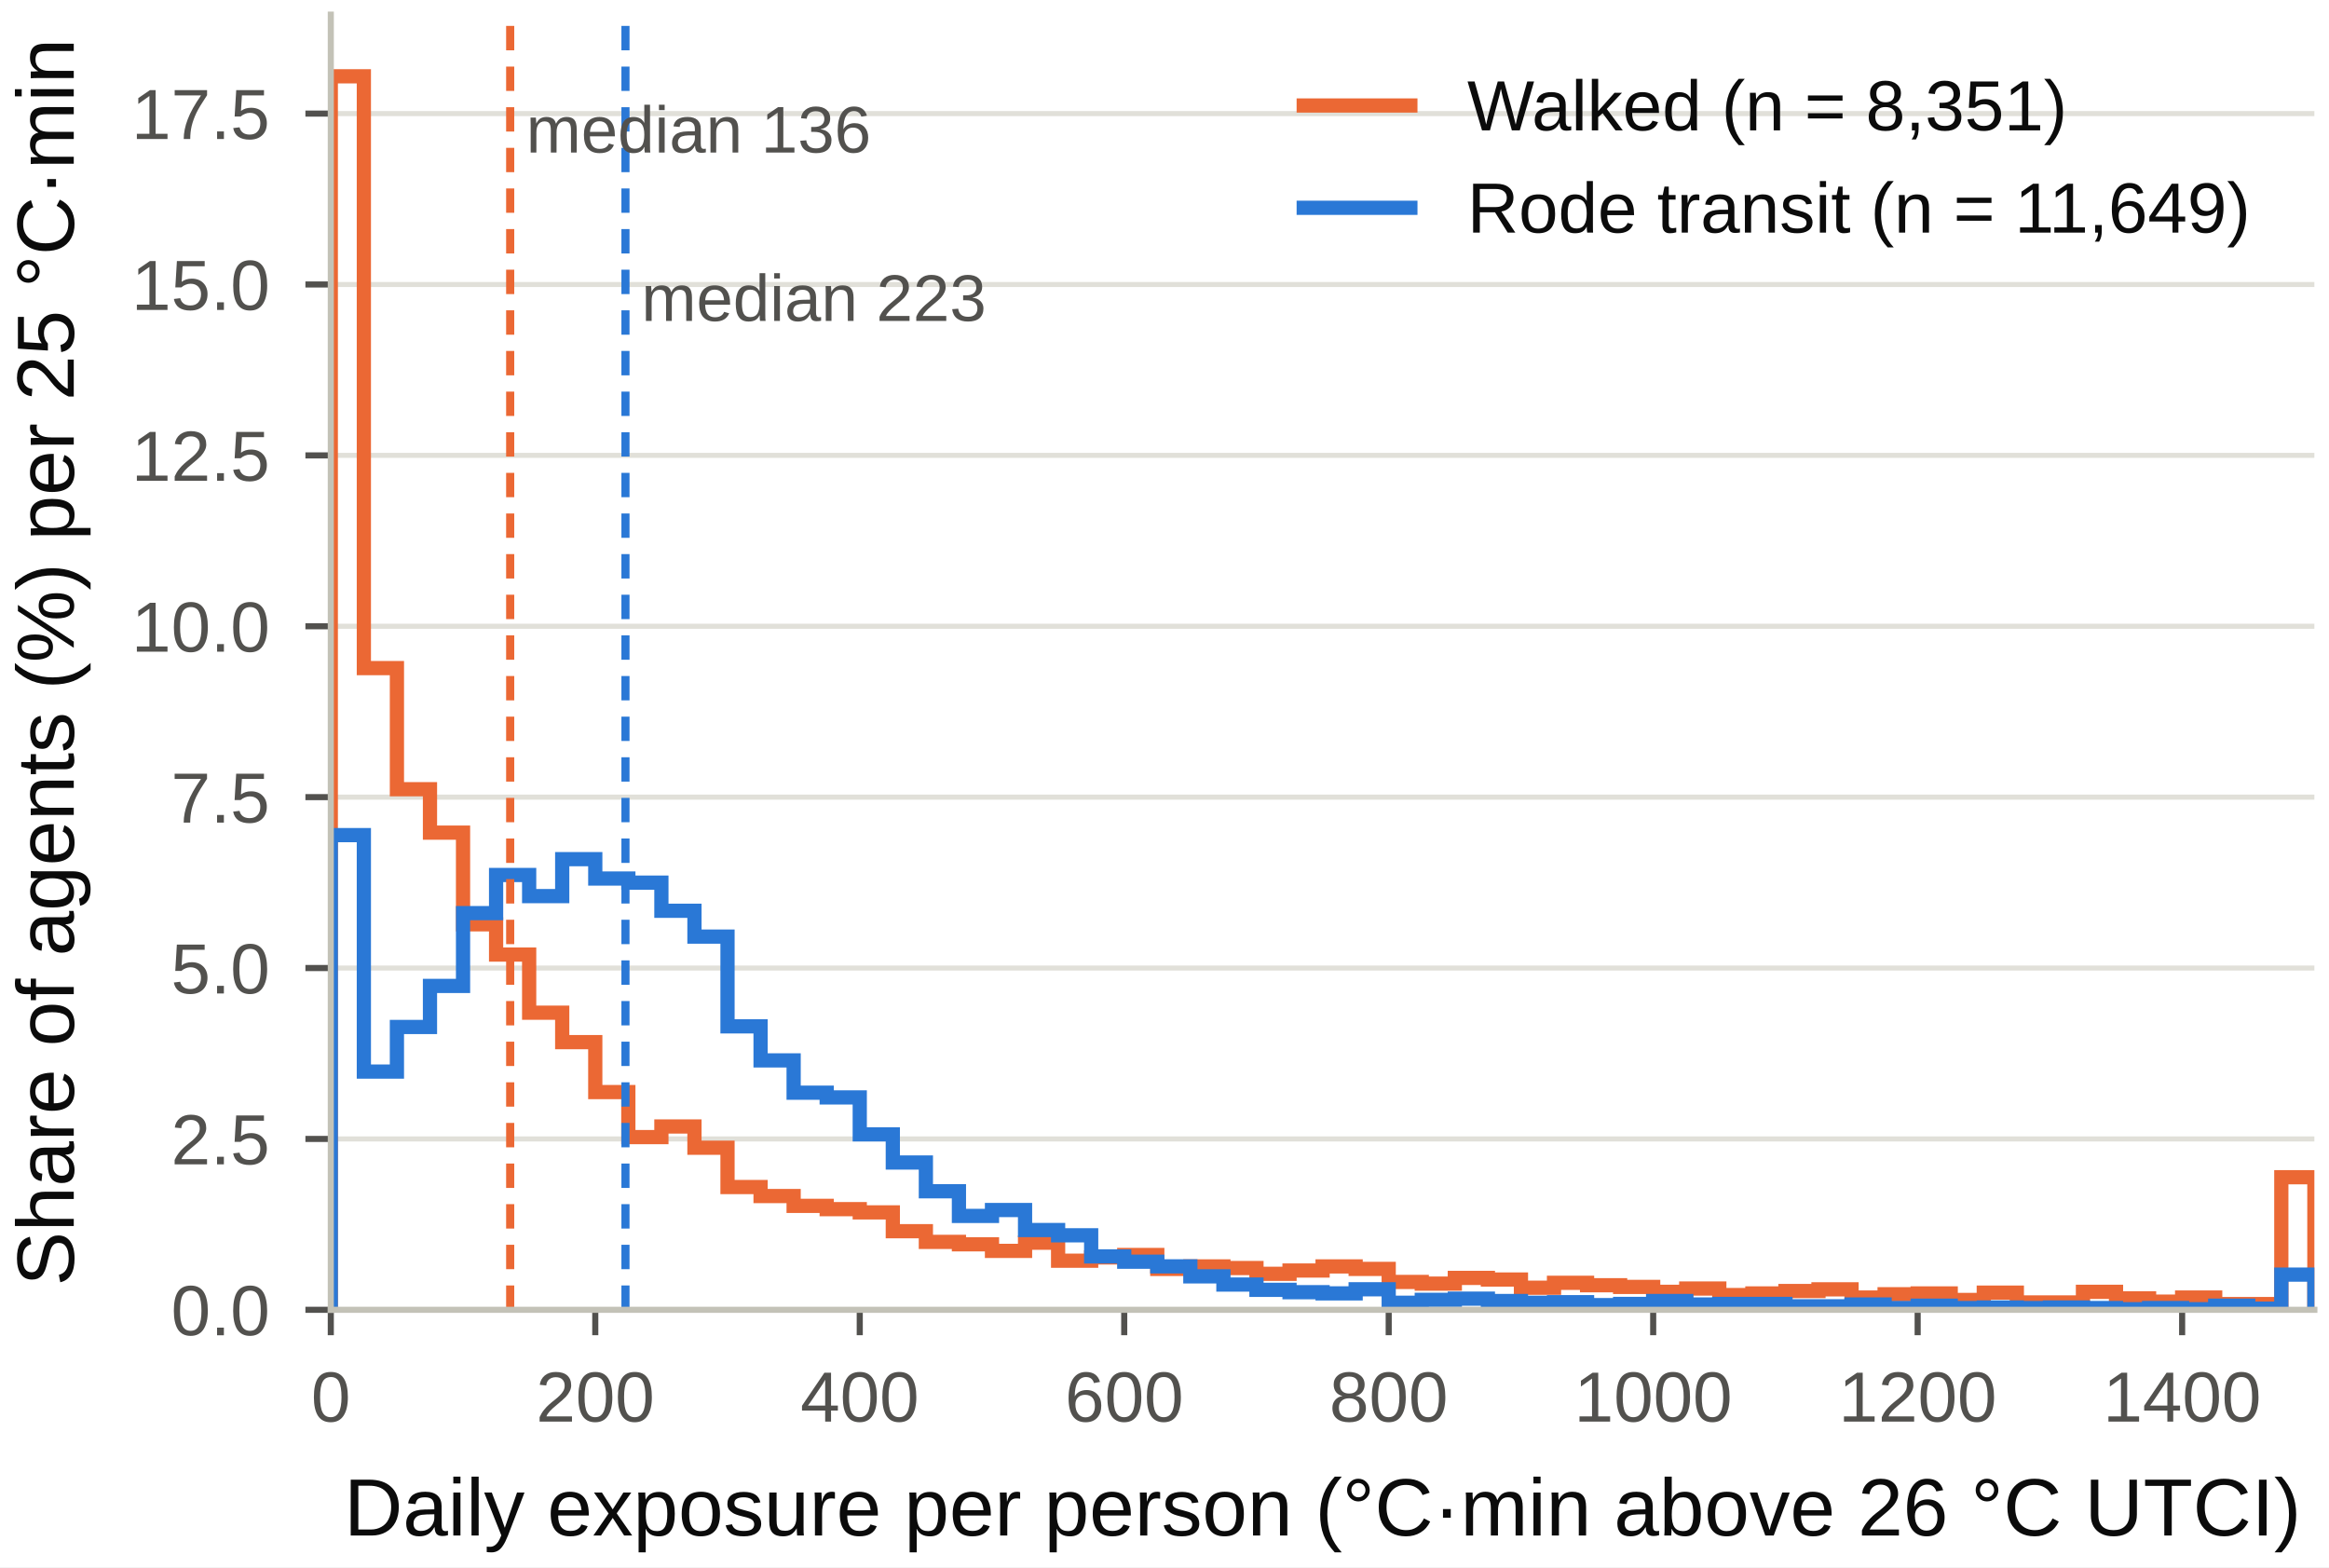
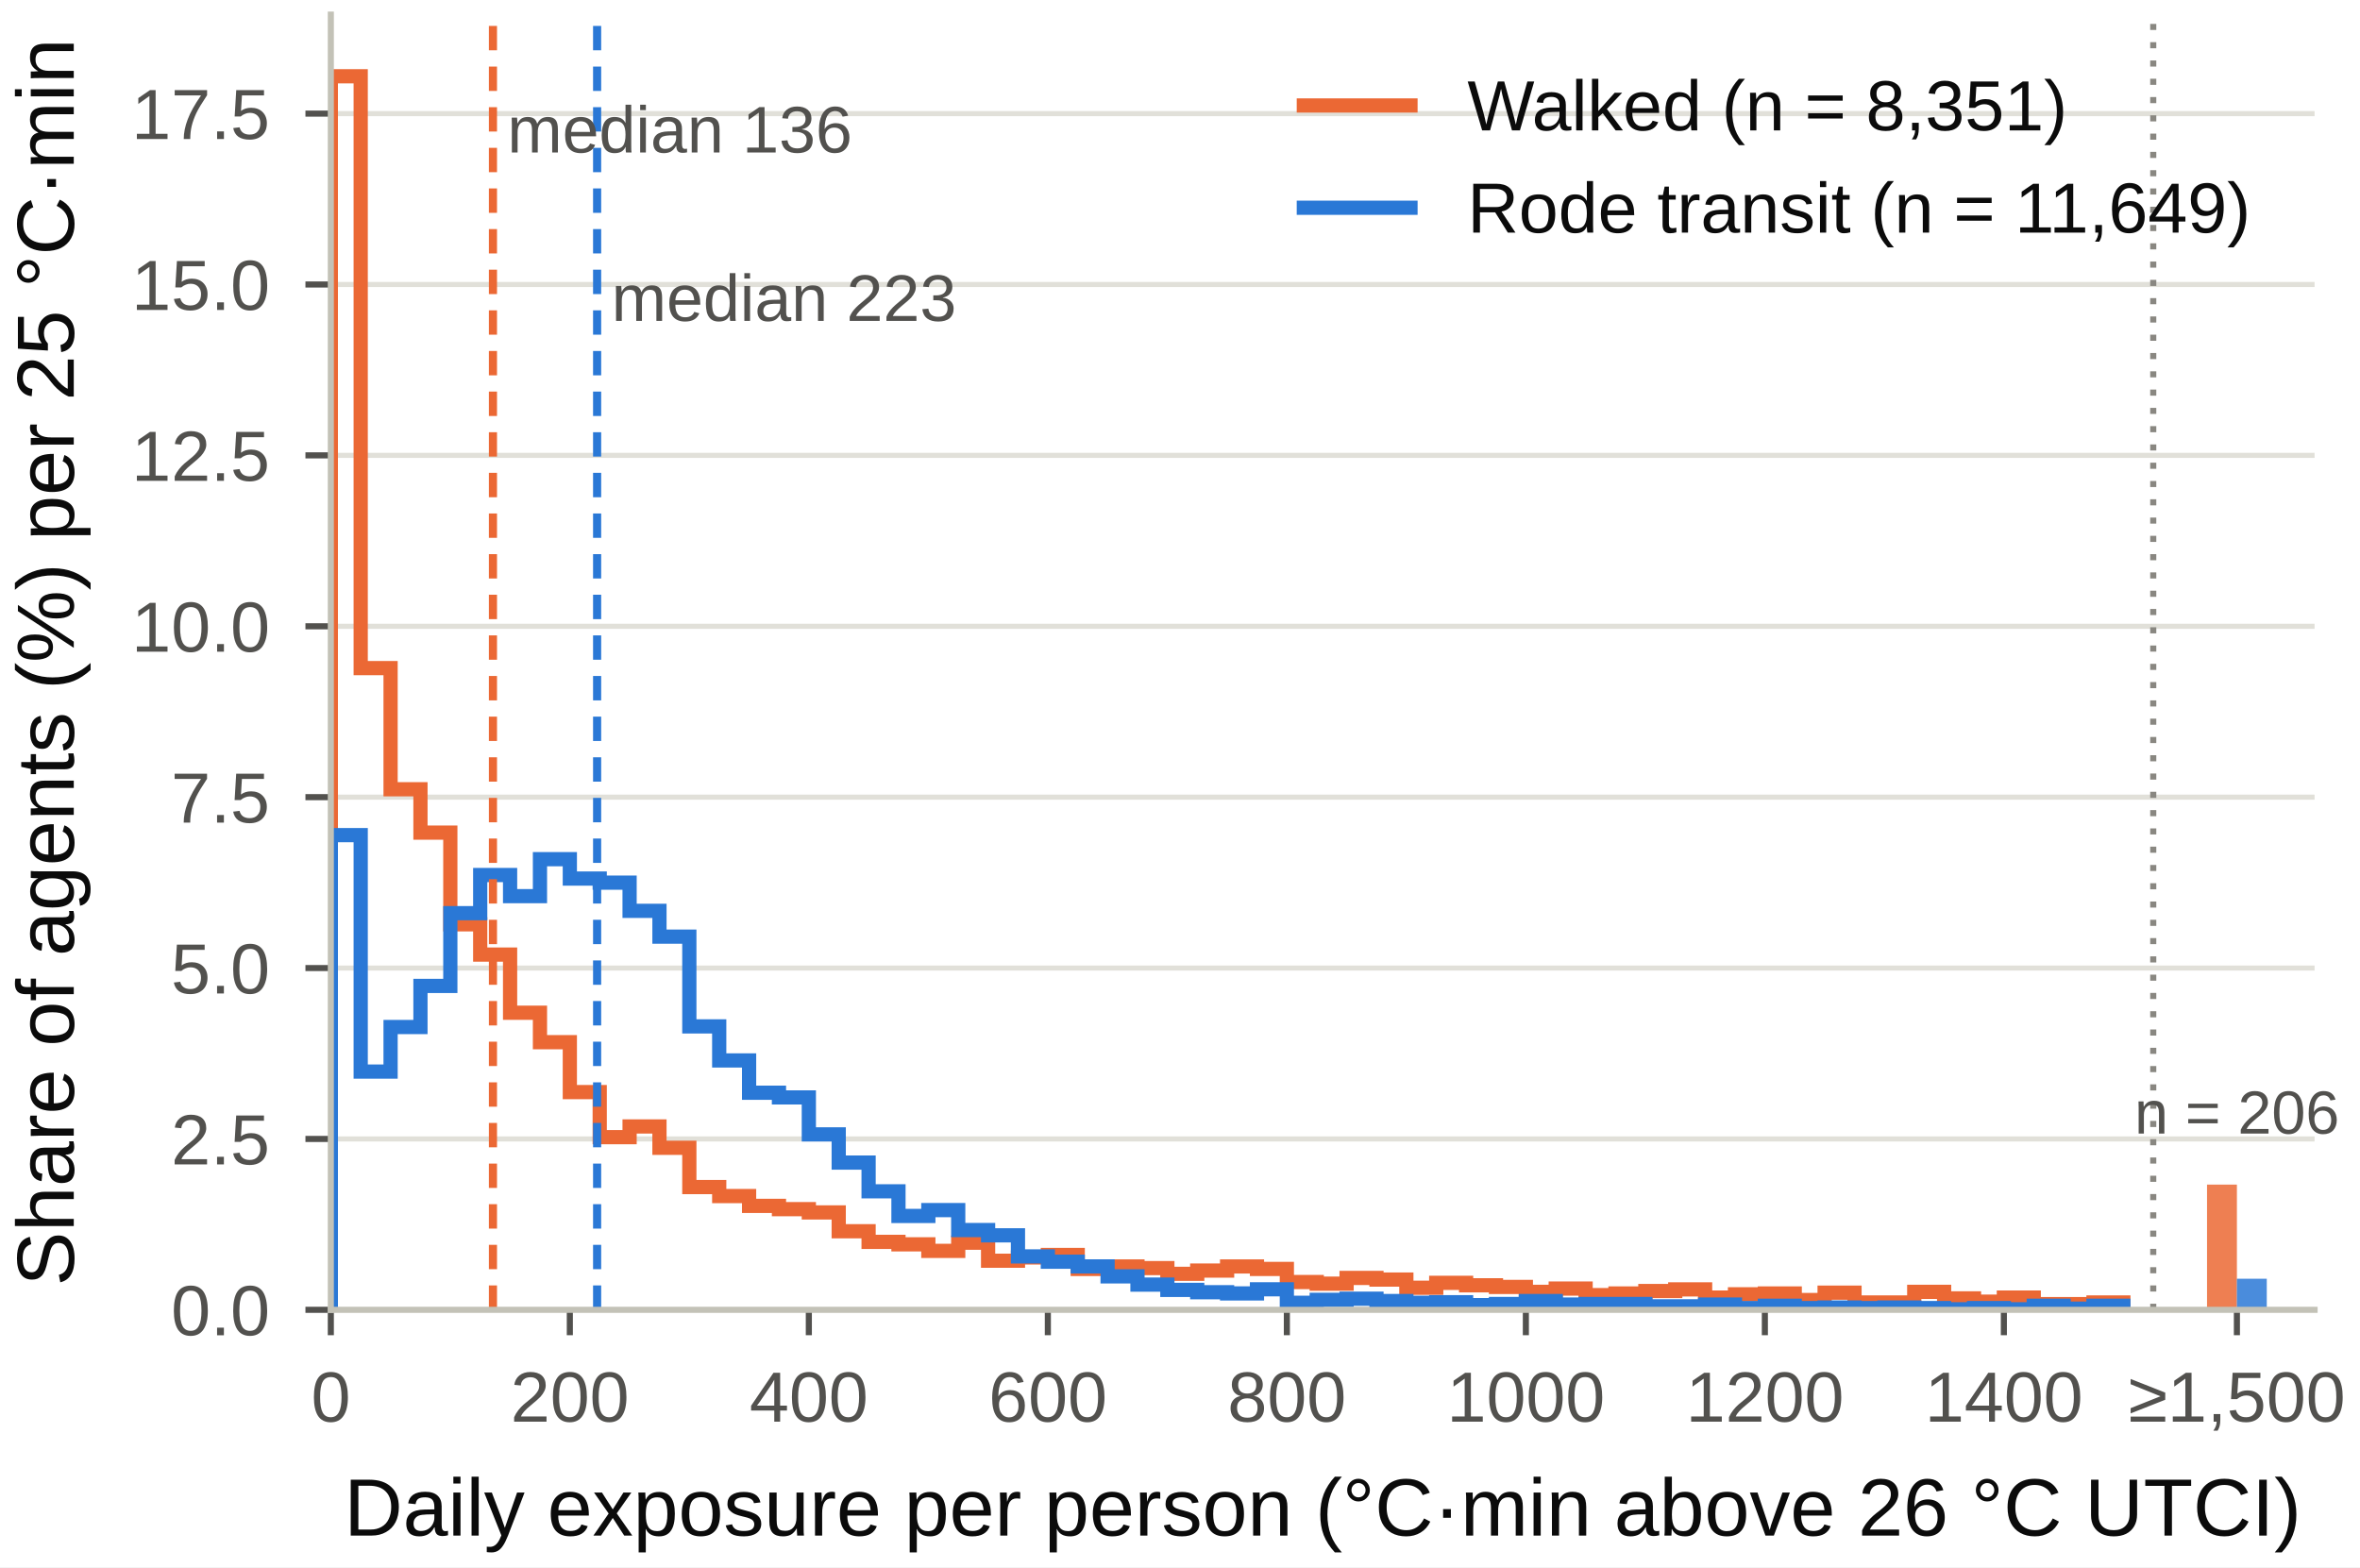
- <svg xmlns="http://www.w3.org/2000/svg" xmlns:xlink="http://www.w3.org/1999/xlink" width="229.31pt" height="154.301pt" viewBox="0 0 229.31 154.301" version="1.1">
+ <svg xmlns="http://www.w3.org/2000/svg" xmlns:xlink="http://www.w3.org/1999/xlink" width="232.342pt" height="154.301pt" viewBox="0 0 232.342 154.301" version="1.1">
  <defs>
    <style type="text/css">*{stroke-linejoin: round; stroke-linecap: butt}</style>
  </defs>
  <g id="figure_1">
    <g id="patch_1">
-       <path d="M 0 154.301  L 229.31 154.301  L 229.31 0  L 0 0  z " style="fill: #ffffff" />
+       <path d="M 0 154.301  L 232.342 154.301  L 232.342 0  L 0 0  z " style="fill: #ffffff" />
    </g>
    <g id="axes_1">
      <g id="patch_2">
        <path d="M 32.57 128.952  L 227.87 128.952  L 227.87 1.44  L 32.57 1.44  z " style="fill: #ffffff" />
      </g>
      <g id="matplotlib.axis_1">
        <g id="xtick_1">
          <g id="line2d_1">
            <defs>
-               <path id="m55c5209f19" d="M 0 0  L 0 2.5  " style="stroke: #52514e; stroke-width: 0.6" />
+               <path id="md53de062bc" d="M 0 0  L 0 2.5  " style="stroke: #52514e; stroke-width: 0.6" />
            </defs>
            <g>
-               <use xlink:href="#m55c5209f19" x="32.57" y="128.952" style="fill: #52514e; stroke: #52514e; stroke-width: 0.6" />
+               <use xlink:href="#md53de062bc" x="32.57" y="128.952" style="fill: #52514e; stroke: #52514e; stroke-width: 0.6" />
            </g>
          </g>
          <g id="text_1">
            <text style="font-size: 7px; font-family: 'Arial'; text-anchor: middle; fill: #52514e" x="32.57" y="139.962" transform="rotate(-0 32.57016 139.9625)">0</text>
          </g>
        </g>
        <g id="xtick_2">
          <g id="line2d_2">
            <g>
-               <use xlink:href="#m55c5209f19" x="58.61" y="128.952" style="fill: #52514e; stroke: #52514e; stroke-width: 0.6" />
+               <use xlink:href="#md53de062bc" x="56.1" y="128.952" style="fill: #52514e; stroke: #52514e; stroke-width: 0.6" />
            </g>
          </g>
          <g id="text_2">
-             <text style="font-size: 7px; font-family: 'Arial'; text-anchor: middle; fill: #52514e" x="58.61" y="139.962" transform="rotate(-0 58.61016 139.9625)">200</text>
+             <text style="font-size: 7px; font-family: 'Arial'; text-anchor: middle; fill: #52514e" x="56.1" y="139.962" transform="rotate(-0 56.10028 139.9625)">200</text>
          </g>
        </g>
        <g id="xtick_3">
          <g id="line2d_3">
            <g>
-               <use xlink:href="#m55c5209f19" x="84.65" y="128.952" style="fill: #52514e; stroke: #52514e; stroke-width: 0.6" />
+               <use xlink:href="#md53de062bc" x="79.63" y="128.952" style="fill: #52514e; stroke: #52514e; stroke-width: 0.6" />
            </g>
          </g>
          <g id="text_3">
-             <text style="font-size: 7px; font-family: 'Arial'; text-anchor: middle; fill: #52514e" x="84.65" y="139.962" transform="rotate(-0 84.65016 139.9625)">400</text>
+             <text style="font-size: 7px; font-family: 'Arial'; text-anchor: middle; fill: #52514e" x="79.63" y="139.962" transform="rotate(-0 79.6304 139.9625)">400</text>
          </g>
        </g>
        <g id="xtick_4">
          <g id="line2d_4">
            <g>
-               <use xlink:href="#m55c5209f19" x="110.69" y="128.952" style="fill: #52514e; stroke: #52514e; stroke-width: 0.6" />
+               <use xlink:href="#md53de062bc" x="103.161" y="128.952" style="fill: #52514e; stroke: #52514e; stroke-width: 0.6" />
            </g>
          </g>
          <g id="text_4">
-             <text style="font-size: 7px; font-family: 'Arial'; text-anchor: middle; fill: #52514e" x="110.69" y="139.962" transform="rotate(-0 110.6902 139.9625)">600</text>
+             <text style="font-size: 7px; font-family: 'Arial'; text-anchor: middle; fill: #52514e" x="103.161" y="139.962" transform="rotate(-0 103.1605 139.9625)">600</text>
          </g>
        </g>
        <g id="xtick_5">
          <g id="line2d_5">
            <g>
-               <use xlink:href="#m55c5209f19" x="136.73" y="128.952" style="fill: #52514e; stroke: #52514e; stroke-width: 0.6" />
+               <use xlink:href="#md53de062bc" x="126.691" y="128.952" style="fill: #52514e; stroke: #52514e; stroke-width: 0.6" />
            </g>
          </g>
          <g id="text_5">
-             <text style="font-size: 7px; font-family: 'Arial'; text-anchor: middle; fill: #52514e" x="136.73" y="139.962" transform="rotate(-0 136.7302 139.9625)">800</text>
+             <text style="font-size: 7px; font-family: 'Arial'; text-anchor: middle; fill: #52514e" x="126.691" y="139.962" transform="rotate(-0 126.6906 139.9625)">800</text>
          </g>
        </g>
        <g id="xtick_6">
          <g id="line2d_6">
            <g>
-               <use xlink:href="#m55c5209f19" x="162.77" y="128.952" style="fill: #52514e; stroke: #52514e; stroke-width: 0.6" />
+               <use xlink:href="#md53de062bc" x="150.221" y="128.952" style="fill: #52514e; stroke: #52514e; stroke-width: 0.6" />
            </g>
          </g>
          <g id="text_6">
-             <text style="font-size: 7px; font-family: 'Arial'; text-anchor: middle; fill: #52514e" x="162.77" y="139.962" transform="rotate(-0 162.7702 139.9625)">1000</text>
+             <text style="font-size: 7px; font-family: 'Arial'; text-anchor: middle; fill: #52514e" x="150.221" y="139.962" transform="rotate(-0 150.2208 139.9625)">1000</text>
          </g>
        </g>
        <g id="xtick_7">
          <g id="line2d_7">
            <g>
-               <use xlink:href="#m55c5209f19" x="188.81" y="128.952" style="fill: #52514e; stroke: #52514e; stroke-width: 0.6" />
+               <use xlink:href="#md53de062bc" x="173.751" y="128.952" style="fill: #52514e; stroke: #52514e; stroke-width: 0.6" />
            </g>
          </g>
          <g id="text_7">
-             <text style="font-size: 7px; font-family: 'Arial'; text-anchor: middle; fill: #52514e" x="188.81" y="139.962" transform="rotate(-0 188.8102 139.9625)">1200</text>
+             <text style="font-size: 7px; font-family: 'Arial'; text-anchor: middle; fill: #52514e" x="173.751" y="139.962" transform="rotate(-0 173.7509 139.9625)">1200</text>
          </g>
        </g>
        <g id="xtick_8">
          <g id="line2d_8">
            <g>
-               <use xlink:href="#m55c5209f19" x="214.85" y="128.952" style="fill: #52514e; stroke: #52514e; stroke-width: 0.6" />
+               <use xlink:href="#md53de062bc" x="197.281" y="128.952" style="fill: #52514e; stroke: #52514e; stroke-width: 0.6" />
            </g>
          </g>
          <g id="text_8">
-             <text style="font-size: 7px; font-family: 'Arial'; text-anchor: middle; fill: #52514e" x="214.85" y="139.962" transform="rotate(-0 214.8502 139.9625)">1400</text>
-           </g>
-         </g>
-         <g id="text_9">
+             <text style="font-size: 7px; font-family: 'Arial'; text-anchor: middle; fill: #52514e" x="197.281" y="139.962" transform="rotate(-0 197.281 139.9625)">1400</text>
+           </g>
+         </g>
+         <g id="xtick_9">
+           <g id="line2d_9">
+             <g>
+               <use xlink:href="#md53de062bc" x="220.223" y="128.952" style="fill: #52514e; stroke: #52514e; stroke-width: 0.6" />
+             </g>
+           </g>
+           <g id="text_9">
+             <text style="font-size: 7px; font-family: 'Arial'; text-anchor: middle; fill: #52514e" x="220.223" y="139.962" transform="rotate(-0 220.2229 139.9625)">≥1,500</text>
+           </g>
+         </g>
+         <g id="text_10">
          <text style="font-size: 8px; font-family: 'Arial'; text-anchor: middle; fill: #0b0b0b" x="130.22" y="151.177" transform="rotate(-0 130.2202 151.1775)">Daily exposure per person (°C·min above 26 °C UTCI)</text>
        </g>
      </g>
      <g id="matplotlib.axis_2">
        <g id="ytick_1">
-           <g id="line2d_9">
-             <path d="M 32.57 128.952  L 227.87 128.952  " clip-path="url(#pcd053278b2)" style="fill: none; stroke: #e1e0d9; stroke-width: 0.5; stroke-linecap: square" />
-           </g>
          <g id="line2d_10">
+             <path d="M 32.57 128.952  L 227.87 128.952  " clip-path="url(#p07dffc99bd)" style="fill: none; stroke: #e1e0d9; stroke-width: 0.5; stroke-linecap: square" />
+           </g>
+           <g id="line2d_11">
            <defs>
-               <path id="m831db61e27" d="M 0 0  L -2.5 0  " style="stroke: #52514e; stroke-width: 0.6" />
+               <path id="m4413e224be" d="M 0 0  L -2.5 0  " style="stroke: #52514e; stroke-width: 0.6" />
            </defs>
            <g>
-               <use xlink:href="#m831db61e27" x="32.57" y="128.952" style="fill: #52514e; stroke: #52514e; stroke-width: 0.6" />
-             </g>
-           </g>
-           <g id="text_10">
+               <use xlink:href="#m4413e224be" x="32.57" y="128.952" style="fill: #52514e; stroke: #52514e; stroke-width: 0.6" />
+             </g>
+           </g>
+           <g id="text_11">
            <text style="font-size: 7px; font-family: 'Arial'; text-anchor: end; fill: #52514e" x="26.57" y="131.457" transform="rotate(-0 26.57016 131.4572)">0.0</text>
          </g>
        </g>
        <g id="ytick_2">
-           <g id="line2d_11">
-             <path d="M 32.57 112.128  L 227.87 112.128  " clip-path="url(#pcd053278b2)" style="fill: none; stroke: #e1e0d9; stroke-width: 0.5; stroke-linecap: square" />
-           </g>
          <g id="line2d_12">
-             <g>
-               <use xlink:href="#m831db61e27" x="32.57" y="112.128" style="fill: #52514e; stroke: #52514e; stroke-width: 0.6" />
-             </g>
-           </g>
-           <g id="text_11">
+             <path d="M 32.57 112.128  L 227.87 112.128  " clip-path="url(#p07dffc99bd)" style="fill: none; stroke: #e1e0d9; stroke-width: 0.5; stroke-linecap: square" />
+           </g>
+           <g id="line2d_13">
+             <g>
+               <use xlink:href="#m4413e224be" x="32.57" y="112.128" style="fill: #52514e; stroke: #52514e; stroke-width: 0.6" />
+             </g>
+           </g>
+           <g id="text_12">
            <text style="font-size: 7px; font-family: 'Arial'; text-anchor: end; fill: #52514e" x="26.57" y="114.633" transform="rotate(-0 26.57016 114.6333)">2.5</text>
          </g>
        </g>
        <g id="ytick_3">
-           <g id="line2d_13">
-             <path d="M 32.57 95.304  L 227.87 95.304  " clip-path="url(#pcd053278b2)" style="fill: none; stroke: #e1e0d9; stroke-width: 0.5; stroke-linecap: square" />
-           </g>
          <g id="line2d_14">
-             <g>
-               <use xlink:href="#m831db61e27" x="32.57" y="95.304" style="fill: #52514e; stroke: #52514e; stroke-width: 0.6" />
-             </g>
-           </g>
-           <g id="text_12">
+             <path d="M 32.57 95.304  L 227.87 95.304  " clip-path="url(#p07dffc99bd)" style="fill: none; stroke: #e1e0d9; stroke-width: 0.5; stroke-linecap: square" />
+           </g>
+           <g id="line2d_15">
+             <g>
+               <use xlink:href="#m4413e224be" x="32.57" y="95.304" style="fill: #52514e; stroke: #52514e; stroke-width: 0.6" />
+             </g>
+           </g>
+           <g id="text_13">
            <text style="font-size: 7px; font-family: 'Arial'; text-anchor: end; fill: #52514e" x="26.57" y="97.809" transform="rotate(-0 26.57016 97.80941)">5.0</text>
          </g>
        </g>
        <g id="ytick_4">
-           <g id="line2d_15">
-             <path d="M 32.57 78.48  L 227.87 78.48  " clip-path="url(#pcd053278b2)" style="fill: none; stroke: #e1e0d9; stroke-width: 0.5; stroke-linecap: square" />
-           </g>
          <g id="line2d_16">
-             <g>
-               <use xlink:href="#m831db61e27" x="32.57" y="78.48" style="fill: #52514e; stroke: #52514e; stroke-width: 0.6" />
-             </g>
-           </g>
-           <g id="text_13">
+             <path d="M 32.57 78.48  L 227.87 78.48  " clip-path="url(#p07dffc99bd)" style="fill: none; stroke: #e1e0d9; stroke-width: 0.5; stroke-linecap: square" />
+           </g>
+           <g id="line2d_17">
+             <g>
+               <use xlink:href="#m4413e224be" x="32.57" y="78.48" style="fill: #52514e; stroke: #52514e; stroke-width: 0.6" />
+             </g>
+           </g>
+           <g id="text_14">
            <text style="font-size: 7px; font-family: 'Arial'; text-anchor: end; fill: #52514e" x="26.57" y="80.985" transform="rotate(-0 26.57016 80.9855)">7.5</text>
          </g>
        </g>
        <g id="ytick_5">
-           <g id="line2d_17">
-             <path d="M 32.57 61.656  L 227.87 61.656  " clip-path="url(#pcd053278b2)" style="fill: none; stroke: #e1e0d9; stroke-width: 0.5; stroke-linecap: square" />
-           </g>
          <g id="line2d_18">
-             <g>
-               <use xlink:href="#m831db61e27" x="32.57" y="61.656" style="fill: #52514e; stroke: #52514e; stroke-width: 0.6" />
-             </g>
-           </g>
-           <g id="text_14">
+             <path d="M 32.57 61.656  L 227.87 61.656  " clip-path="url(#p07dffc99bd)" style="fill: none; stroke: #e1e0d9; stroke-width: 0.5; stroke-linecap: square" />
+           </g>
+           <g id="line2d_19">
+             <g>
+               <use xlink:href="#m4413e224be" x="32.57" y="61.656" style="fill: #52514e; stroke: #52514e; stroke-width: 0.6" />
+             </g>
+           </g>
+           <g id="text_15">
            <text style="font-size: 7px; font-family: 'Arial'; text-anchor: end; fill: #52514e" x="26.57" y="64.162" transform="rotate(-0 26.57016 64.16159)">10.0</text>
          </g>
        </g>
        <g id="ytick_6">
-           <g id="line2d_19">
-             <path d="M 32.57 44.832  L 227.87 44.832  " clip-path="url(#pcd053278b2)" style="fill: none; stroke: #e1e0d9; stroke-width: 0.5; stroke-linecap: square" />
-           </g>
          <g id="line2d_20">
-             <g>
-               <use xlink:href="#m831db61e27" x="32.57" y="44.832" style="fill: #52514e; stroke: #52514e; stroke-width: 0.6" />
-             </g>
-           </g>
-           <g id="text_15">
+             <path d="M 32.57 44.832  L 227.87 44.832  " clip-path="url(#p07dffc99bd)" style="fill: none; stroke: #e1e0d9; stroke-width: 0.5; stroke-linecap: square" />
+           </g>
+           <g id="line2d_21">
+             <g>
+               <use xlink:href="#m4413e224be" x="32.57" y="44.832" style="fill: #52514e; stroke: #52514e; stroke-width: 0.6" />
+             </g>
+           </g>
+           <g id="text_16">
            <text style="font-size: 7px; font-family: 'Arial'; text-anchor: end; fill: #52514e" x="26.57" y="47.338" transform="rotate(-0 26.57016 47.33767)">12.5</text>
          </g>
        </g>
        <g id="ytick_7">
-           <g id="line2d_21">
-             <path d="M 32.57 28.009  L 227.87 28.009  " clip-path="url(#pcd053278b2)" style="fill: none; stroke: #e1e0d9; stroke-width: 0.5; stroke-linecap: square" />
-           </g>
          <g id="line2d_22">
-             <g>
-               <use xlink:href="#m831db61e27" x="32.57" y="28.009" style="fill: #52514e; stroke: #52514e; stroke-width: 0.6" />
-             </g>
-           </g>
-           <g id="text_16">
+             <path d="M 32.57 28.009  L 227.87 28.009  " clip-path="url(#p07dffc99bd)" style="fill: none; stroke: #e1e0d9; stroke-width: 0.5; stroke-linecap: square" />
+           </g>
+           <g id="line2d_23">
+             <g>
+               <use xlink:href="#m4413e224be" x="32.57" y="28.009" style="fill: #52514e; stroke: #52514e; stroke-width: 0.6" />
+             </g>
+           </g>
+           <g id="text_17">
            <text style="font-size: 7px; font-family: 'Arial'; text-anchor: end; fill: #52514e" x="26.57" y="30.514" transform="rotate(-0 26.57016 30.51376)">15.0</text>
          </g>
        </g>
        <g id="ytick_8">
-           <g id="line2d_23">
-             <path d="M 32.57 11.185  L 227.87 11.185  " clip-path="url(#pcd053278b2)" style="fill: none; stroke: #e1e0d9; stroke-width: 0.5; stroke-linecap: square" />
-           </g>
          <g id="line2d_24">
-             <g>
-               <use xlink:href="#m831db61e27" x="32.57" y="11.185" style="fill: #52514e; stroke: #52514e; stroke-width: 0.6" />
-             </g>
-           </g>
-           <g id="text_17">
+             <path d="M 32.57 11.185  L 227.87 11.185  " clip-path="url(#p07dffc99bd)" style="fill: none; stroke: #e1e0d9; stroke-width: 0.5; stroke-linecap: square" />
+           </g>
+           <g id="line2d_25">
+             <g>
+               <use xlink:href="#m4413e224be" x="32.57" y="11.185" style="fill: #52514e; stroke: #52514e; stroke-width: 0.6" />
+             </g>
+           </g>
+           <g id="text_18">
            <text style="font-size: 7px; font-family: 'Arial'; text-anchor: end; fill: #52514e" x="26.57" y="13.69" transform="rotate(-0 26.57016 13.68985)">17.5</text>
          </g>
        </g>
-         <g id="text_18">
+         <g id="text_19">
          <text style="font-size: 8px; font-family: 'Arial'; text-anchor: middle; fill: #0b0b0b" x="7.264" y="65.196" transform="rotate(-90 7.26375 65.196)">Share of agents (%) per 25 °C·min</text>
        </g>
      </g>
      <g id="patch_3">
-         <path d="M 32.57 128.952  L 32.57 7.512  L 35.825 7.512  L 35.825 65.774  L 39.08 65.774  L 39.08 77.701  L 42.335 77.701  L 42.335 81.972  L 45.59 81.972  L 45.59 90.997  L 48.845 90.997  L 48.845 93.979  L 52.1 93.979  L 52.1 99.7  L 55.355 99.7  L 55.355 102.601  L 58.61 102.601  L 58.61 107.517  L 61.865 107.517  L 61.865 111.949  L 65.12 111.949  L 65.12 110.901  L 68.375 110.901  L 68.375 112.996  L 71.63 112.996  L 71.63 116.864  L 74.885 116.864  L 74.885 117.751  L 78.14 117.751  L 78.14 118.718  L 81.395 118.718  L 81.395 119.04  L 84.65 119.04  L 84.65 119.363  L 87.905 119.363  L 87.905 121.216  L 91.16 121.216  L 91.16 122.264  L 94.415 122.264  L 94.415 122.505  L 97.67 122.505  L 97.67 123.15  L 100.925 123.15  L 100.925 122.344  L 104.18 122.344  L 104.18 124.117  L 107.435 124.117  L 107.435 123.795  L 110.69 123.795  L 110.69 123.553  L 113.945 123.553  L 113.945 124.923  L 117.2 124.923  L 117.2 124.681  L 120.455 124.681  L 120.455 124.842  L 123.71 124.842  L 123.71 125.406  L 126.965 125.406  L 126.965 125.084  L 130.22 125.084  L 130.22 124.681  L 133.475 124.681  L 133.475 124.923  L 136.73 124.923  L 136.73 126.212  L 139.985 126.212  L 139.985 126.373  L 143.24 126.373  L 143.24 125.809  L 146.495 125.809  L 146.495 125.97  L 149.75 125.97  L 149.75 126.776  L 153.005 126.776  L 153.005 126.293  L 156.26 126.293  L 156.26 126.534  L 159.515 126.534  L 159.515 126.696  L 162.77 126.696  L 162.77 127.179  L 166.025 127.179  L 166.025 126.857  L 169.28 126.857  L 169.28 127.501  L 172.535 127.501  L 172.535 127.34  L 175.79 127.34  L 175.79 127.099  L 179.045 127.099  L 179.045 126.937  L 182.3 126.937  L 182.3 127.743  L 185.555 127.743  L 185.555 127.421  L 188.81 127.421  L 188.81 127.34  L 192.065 127.34  L 192.065 127.985  L 195.32 127.985  L 195.32 127.26  L 198.575 127.26  L 198.575 128.227  L 201.83 128.227  L 201.83 128.227  L 205.085 128.227  L 205.085 127.179  L 208.34 127.179  L 208.34 127.824  L 211.595 127.824  L 211.595 128.146  L 214.85 128.146  L 214.85 127.743  L 218.105 127.743  L 218.105 128.388  L 221.36 128.388  L 221.36 128.388  L 224.615 128.388  L 224.615 115.897  L 227.87 115.897  L 227.87 128.952  " clip-path="url(#pcd053278b2)" style="fill: none; stroke: #eb6834; stroke-width: 1.4; stroke-linejoin: miter" />
+         <path d="M 32.57 128.952  L 32.57 7.512  L 35.511 7.512  L 35.511 65.774  L 38.453 65.774  L 38.453 77.701  L 41.394 77.701  L 41.394 81.972  L 44.335 81.972  L 44.335 90.997  L 47.276 90.997  L 47.276 93.979  L 50.218 93.979  L 50.218 99.7  L 53.159 99.7  L 53.159 102.601  L 56.1 102.601  L 56.1 107.517  L 59.042 107.517  L 59.042 111.949  L 61.983 111.949  L 61.983 110.901  L 64.924 110.901  L 64.924 112.996  L 67.865 112.996  L 67.865 116.864  L 70.807 116.864  L 70.807 117.751  L 73.748 117.751  L 73.748 118.718  L 76.689 118.718  L 76.689 119.04  L 79.63 119.04  L 79.63 119.363  L 82.572 119.363  L 82.572 121.216  L 85.513 121.216  L 85.513 122.264  L 88.454 122.264  L 88.454 122.505  L 91.395 122.505  L 91.395 123.15  L 94.337 123.15  L 94.337 122.344  L 97.278 122.344  L 97.278 124.117  L 100.219 124.117  L 100.219 123.795  L 103.161 123.795  L 103.161 123.553  L 106.102 123.553  L 106.102 124.923  L 109.043 124.923  L 109.043 124.681  L 111.984 124.681  L 111.984 124.842  L 114.926 124.842  L 114.926 125.406  L 117.867 125.406  L 117.867 125.084  L 120.808 125.084  L 120.808 124.681  L 123.749 124.681  L 123.749 124.923  L 126.691 124.923  L 126.691 126.212  L 129.632 126.212  L 129.632 126.373  L 132.573 126.373  L 132.573 125.809  L 135.514 125.809  L 135.514 125.97  L 138.456 125.97  L 138.456 126.776  L 141.397 126.776  L 141.397 126.293  L 144.338 126.293  L 144.338 126.534  L 147.279 126.534  L 147.279 126.696  L 150.221 126.696  L 150.221 127.179  L 153.162 127.179  L 153.162 126.857  L 156.103 126.857  L 156.103 127.501  L 159.045 127.501  L 159.045 127.34  L 161.986 127.34  L 161.986 127.099  L 164.927 127.099  L 164.927 126.937  L 167.868 126.937  L 167.868 127.743  L 170.81 127.743  L 170.81 127.421  L 173.751 127.421  L 173.751 127.34  L 176.692 127.34  L 176.692 127.985  L 179.633 127.985  L 179.633 127.26  L 182.575 127.26  L 182.575 128.227  L 185.516 128.227  L 185.516 128.227  L 188.457 128.227  L 188.457 127.179  L 191.398 127.179  L 191.398 127.824  L 194.34 127.824  L 194.34 128.146  L 197.281 128.146  L 197.281 127.743  L 200.222 127.743  L 200.222 128.388  L 203.164 128.388  L 203.164 128.388  L 206.105 128.388  L 206.105 128.227  L 209.046 128.227  L 209.046 128.952  " clip-path="url(#p07dffc99bd)" style="fill: none; stroke: #eb6834; stroke-width: 1.4; stroke-linejoin: miter" />
      </g>
      <g id="patch_4">
-         <path d="M 32.57 128.952  L 32.57 82.217  L 35.825 82.217  L 35.825 105.498  L 39.08 105.498  L 39.08 101.107  L 42.335 101.107  L 42.335 97.063  L 45.59 97.063  L 45.59 89.9  L 48.845 89.9  L 48.845 86.145  L 52.1 86.145  L 52.1 88.225  L 55.355 88.225  L 55.355 84.585  L 58.61 84.585  L 58.61 86.491  L 61.865 86.491  L 61.865 86.896  L 65.12 86.896  L 65.12 89.669  L 68.375 89.669  L 68.375 92.211  L 71.63 92.211  L 71.63 101.049  L 74.885 101.049  L 74.885 104.4  L 78.14 104.4  L 78.14 107.577  L 81.395 107.577  L 81.395 108.039  L 84.65 108.039  L 84.65 111.679  L 87.905 111.679  L 87.905 114.452  L 91.16 114.452  L 91.16 117.283  L 94.415 117.283  L 94.415 119.709  L 97.67 119.709  L 97.67 119.131  L 100.925 119.131  L 100.925 121.095  L 104.18 121.095  L 104.18 121.615  L 107.435 121.615  L 107.435 123.695  L 110.69 123.695  L 110.69 124.215  L 113.945 124.215  L 113.945 124.677  L 117.2 124.677  L 117.2 125.659  L 120.455 125.659  L 120.455 126.468  L 123.71 126.468  L 123.71 126.988  L 126.965 126.988  L 126.965 127.219  L 130.22 127.219  L 130.22 127.334  L 133.475 127.334  L 133.475 126.93  L 136.73 126.93  L 136.73 128.259  L 139.985 128.259  L 139.985 127.97  L 143.24 127.97  L 143.24 127.854  L 146.495 127.854  L 146.495 128.085  L 149.75 128.085  L 149.75 128.259  L 153.005 128.259  L 153.005 128.201  L 156.26 128.201  L 156.26 128.49  L 159.515 128.49  L 159.515 128.374  L 162.77 128.374  L 162.77 128.085  L 166.025 128.085  L 166.025 128.432  L 169.28 128.432  L 169.28 128.374  L 172.535 128.374  L 172.535 128.374  L 175.79 128.374  L 175.79 128.605  L 179.045 128.605  L 179.045 128.605  L 182.3 128.605  L 182.3 128.432  L 185.555 128.432  L 185.555 128.779  L 188.81 128.779  L 188.81 128.548  L 192.065 128.548  L 192.065 128.779  L 195.32 128.779  L 195.32 128.721  L 198.575 128.721  L 198.575 128.779  L 201.83 128.779  L 201.83 128.721  L 205.085 128.721  L 205.085 128.779  L 208.34 128.779  L 208.34 128.894  L 211.595 128.894  L 211.595 128.779  L 214.85 128.779  L 214.85 128.894  L 218.105 128.894  L 218.105 128.548  L 221.36 128.548  L 221.36 128.836  L 224.615 128.836  L 224.615 125.486  L 227.87 125.486  L 227.87 128.952  " clip-path="url(#pcd053278b2)" style="fill: none; stroke: #2a78d6; stroke-width: 1.4; stroke-linejoin: miter" />
-       </g>
-       <g id="line2d_25">
-         <path d="M 50.232 128.952  L 50.232 1.44  " clip-path="url(#pcd053278b2)" style="fill: none; stroke-dasharray: 2.4,1.6; stroke-dashoffset: 0; stroke: #eb6834; stroke-width: 0.8" />
+         <path d="M 217.282 128.952  L 217.282 116.623  L 220.223 116.623  L 220.223 128.952  " clip-path="url(#p07dffc99bd)" style="fill: #eb6834; opacity: 0.85" />
+       </g>
+       <g id="patch_5">
+         <path d="M 32.57 128.952  L 32.57 82.217  L 35.511 82.217  L 35.511 105.498  L 38.453 105.498  L 38.453 101.107  L 41.394 101.107  L 41.394 97.063  L 44.335 97.063  L 44.335 89.9  L 47.276 89.9  L 47.276 86.145  L 50.218 86.145  L 50.218 88.225  L 53.159 88.225  L 53.159 84.585  L 56.1 84.585  L 56.1 86.491  L 59.042 86.491  L 59.042 86.896  L 61.983 86.896  L 61.983 89.669  L 64.924 89.669  L 64.924 92.211  L 67.865 92.211  L 67.865 101.049  L 70.807 101.049  L 70.807 104.4  L 73.748 104.4  L 73.748 107.577  L 76.689 107.577  L 76.689 108.039  L 79.63 108.039  L 79.63 111.679  L 82.572 111.679  L 82.572 114.452  L 85.513 114.452  L 85.513 117.283  L 88.454 117.283  L 88.454 119.709  L 91.395 119.709  L 91.395 119.131  L 94.337 119.131  L 94.337 121.095  L 97.278 121.095  L 97.278 121.615  L 100.219 121.615  L 100.219 123.695  L 103.161 123.695  L 103.161 124.215  L 106.102 124.215  L 106.102 124.677  L 109.043 124.677  L 109.043 125.659  L 111.984 125.659  L 111.984 126.468  L 114.926 126.468  L 114.926 126.988  L 117.867 126.988  L 117.867 127.219  L 120.808 127.219  L 120.808 127.334  L 123.749 127.334  L 123.749 126.93  L 126.691 126.93  L 126.691 128.259  L 129.632 128.259  L 129.632 127.97  L 132.573 127.97  L 132.573 127.854  L 135.514 127.854  L 135.514 128.085  L 138.456 128.085  L 138.456 128.259  L 141.397 128.259  L 141.397 128.201  L 144.338 128.201  L 144.338 128.49  L 147.279 128.49  L 147.279 128.374  L 150.221 128.374  L 150.221 128.085  L 153.162 128.085  L 153.162 128.432  L 156.103 128.432  L 156.103 128.374  L 159.045 128.374  L 159.045 128.374  L 161.986 128.374  L 161.986 128.605  L 164.927 128.605  L 164.927 128.605  L 167.868 128.605  L 167.868 128.432  L 170.81 128.432  L 170.81 128.779  L 173.751 128.779  L 173.751 128.548  L 176.692 128.548  L 176.692 128.779  L 179.633 128.779  L 179.633 128.721  L 182.575 128.721  L 182.575 128.779  L 185.516 128.779  L 185.516 128.721  L 188.457 128.721  L 188.457 128.779  L 191.398 128.779  L 191.398 128.894  L 194.34 128.894  L 194.34 128.779  L 197.281 128.779  L 197.281 128.894  L 200.222 128.894  L 200.222 128.548  L 203.164 128.548  L 203.164 128.836  L 206.105 128.836  L 206.105 128.548  L 209.046 128.548  L 209.046 128.952  " clip-path="url(#p07dffc99bd)" style="fill: none; stroke: #2a78d6; stroke-width: 1.4; stroke-linejoin: miter" />
+       </g>
+       <g id="patch_6">
+         <path d="M 220.223 128.952  L 220.223 125.89  L 223.164 125.89  L 223.164 128.952  " clip-path="url(#p07dffc99bd)" style="fill: #2a78d6; opacity: 0.85" />
      </g>
      <g id="line2d_26">
-         <path d="M 61.583 128.952  L 61.583 1.44  " clip-path="url(#pcd053278b2)" style="fill: none; stroke-dasharray: 2.4,1.6; stroke-dashoffset: 0; stroke: #2a78d6; stroke-width: 0.8" />
-       </g>
-       <g id="patch_5">
+         <path d="M 48.53 128.952  L 48.53 1.44  " clip-path="url(#p07dffc99bd)" style="fill: none; stroke-dasharray: 2.4,1.6; stroke-dashoffset: 0; stroke: #eb6834; stroke-width: 0.8" />
+       </g>
+       <g id="line2d_27">
+         <path d="M 58.786 128.952  L 58.786 1.44  " clip-path="url(#p07dffc99bd)" style="fill: none; stroke-dasharray: 2.4,1.6; stroke-dashoffset: 0; stroke: #2a78d6; stroke-width: 0.8" />
+       </g>
+       <g id="line2d_28">
+         <path d="M 211.987 128.952  L 211.987 1.44  " clip-path="url(#p07dffc99bd)" style="fill: none; stroke-dasharray: 0.6,1.2; stroke-dashoffset: 0; stroke: #898781; stroke-width: 0.6" />
+       </g>
+       <g id="patch_7">
        <path d="M 32.57 128.952  L 32.57 1.44  " style="fill: none; stroke: #c3c2b7; stroke-width: 0.6; stroke-linejoin: miter; stroke-linecap: square" />
      </g>
-       <g id="patch_6">
+       <g id="patch_8">
        <path d="M 32.57 128.952  L 227.87 128.952  " style="fill: none; stroke: #c3c2b7; stroke-width: 0.6; stroke-linejoin: miter; stroke-linecap: square" />
      </g>
-       <g id="text_19">
-         <text style="font-size: 6.5px; font-family: 'Arial'; text-anchor: start; fill: #52514e" x="51.795" y="15.018" transform="rotate(-0 51.79459 15.01842)">median 136</text>
-       </g>
      <g id="text_20">
-         <text style="font-size: 6.5px; font-family: 'Arial'; text-anchor: start; fill: #52514e" x="63.145" y="31.595" transform="rotate(-0 63.14514 31.59498)">median 223</text>
+         <text style="font-size: 6px; font-family: 'Arial'; text-anchor: middle; fill: #52514e" x="220.223" y="111.605" transform="rotate(-0 220.2229 111.6048)">n = 206</text>
+       </g>
+       <g id="text_21">
+         <text style="font-size: 6.5px; font-family: 'Arial'; text-anchor: start; fill: #52514e" x="49.942" y="15.018" transform="rotate(-0 49.94163 15.01842)">median 136</text>
+       </g>
+       <g id="text_22">
+         <text style="font-size: 6.5px; font-family: 'Arial'; text-anchor: start; fill: #52514e" x="60.198" y="31.595" transform="rotate(-0 60.19815 31.59498)">median 223</text>
      </g>
      <g id="legend_1">
-         <g id="line2d_27">
+         <g id="line2d_29">
          <path d="M 128.363 10.386  L 138.863 10.386  " style="fill: none; stroke: #eb6834; stroke-width: 1.4; stroke-linecap: square" />
        </g>
-         <g id="text_21">
+         <g id="text_23">
          <text style="font-size: 7px; font-family: 'Arial'; text-anchor: start; fill: #0b0b0b" x="144.463" y="12.836" transform="rotate(-0 144.463 12.83578)">Walked (n = 8,351)</text>
        </g>
-         <g id="line2d_28">
+         <g id="line2d_30">
          <path d="M 128.363 20.455  L 138.863 20.455  " style="fill: none; stroke: #2a78d6; stroke-width: 1.4; stroke-linecap: square" />
        </g>
-         <g id="text_22">
+         <g id="text_24">
          <text style="font-size: 7px; font-family: 'Arial'; text-anchor: start; fill: #0b0b0b" x="144.463" y="22.905" transform="rotate(-0 144.463 22.90484)">Rode transit (n = 11,649)</text>
        </g>
      </g>
    </g>
  </g>
  <defs>
-     <clipPath id="pcd053278b2">
+     <clipPath id="p07dffc99bd">
      <rect x="32.57" y="1.44" width="195.3" height="127.512" />
    </clipPath>
  </defs>
</svg>
